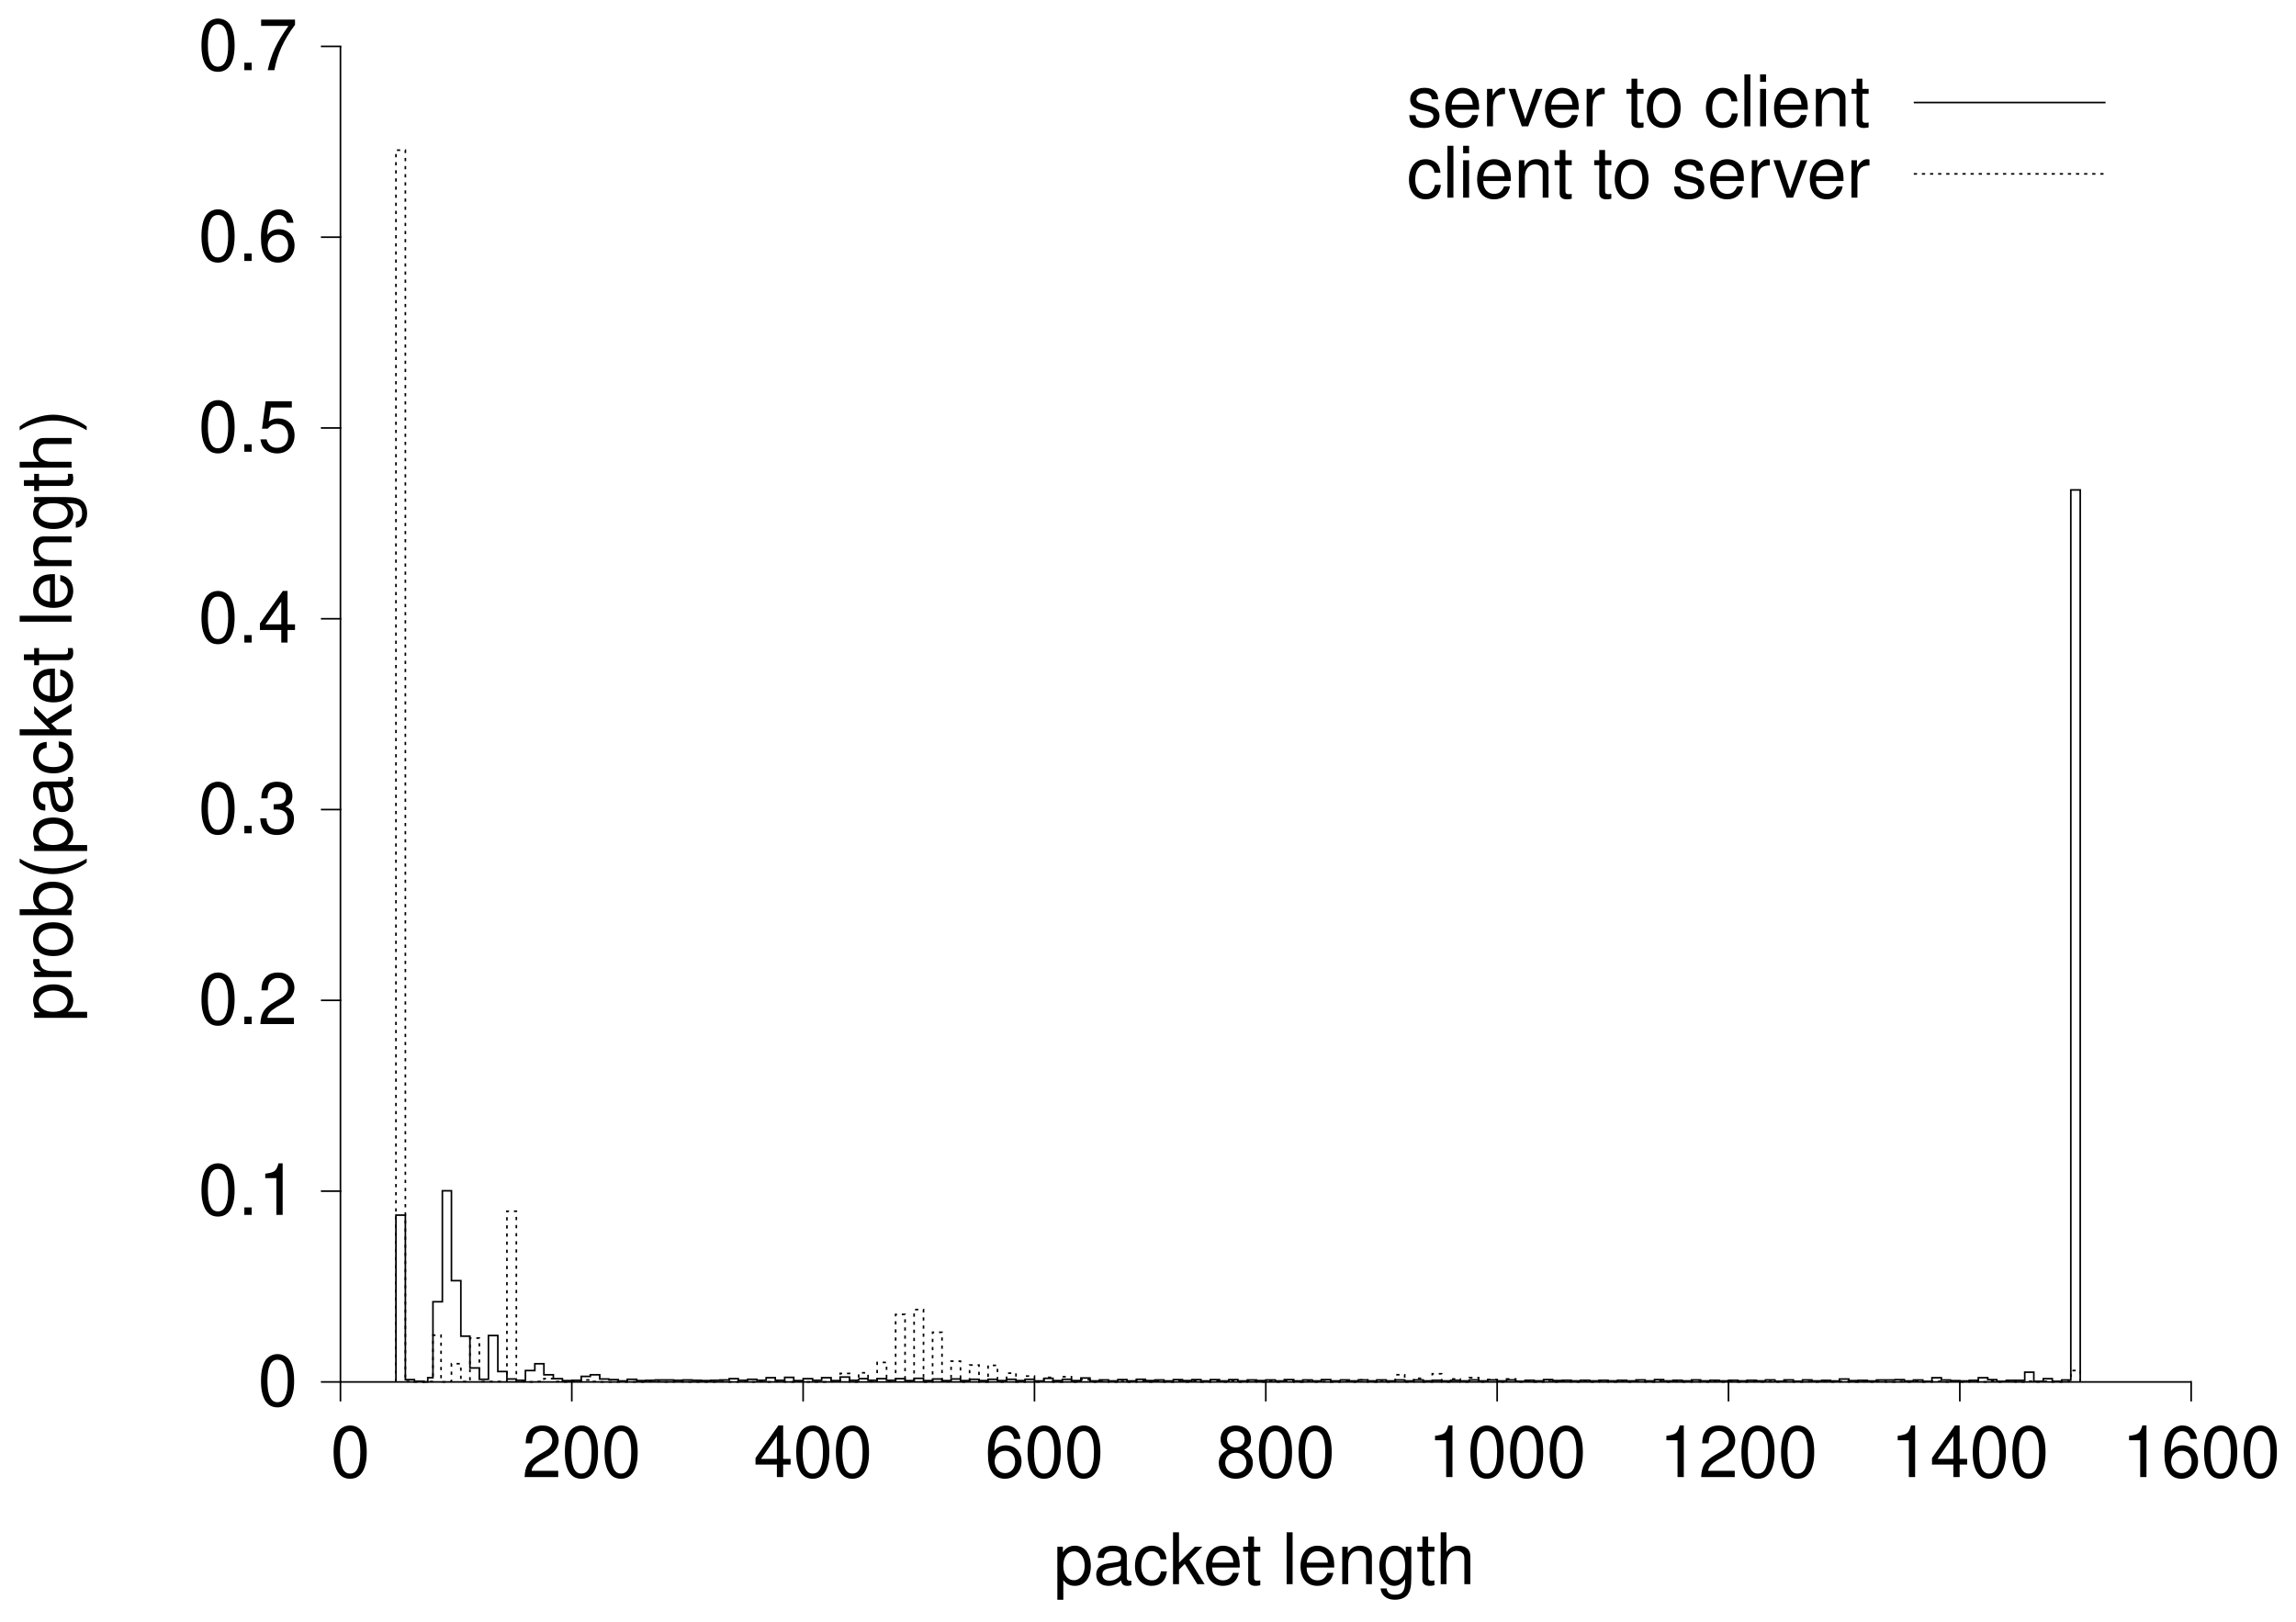
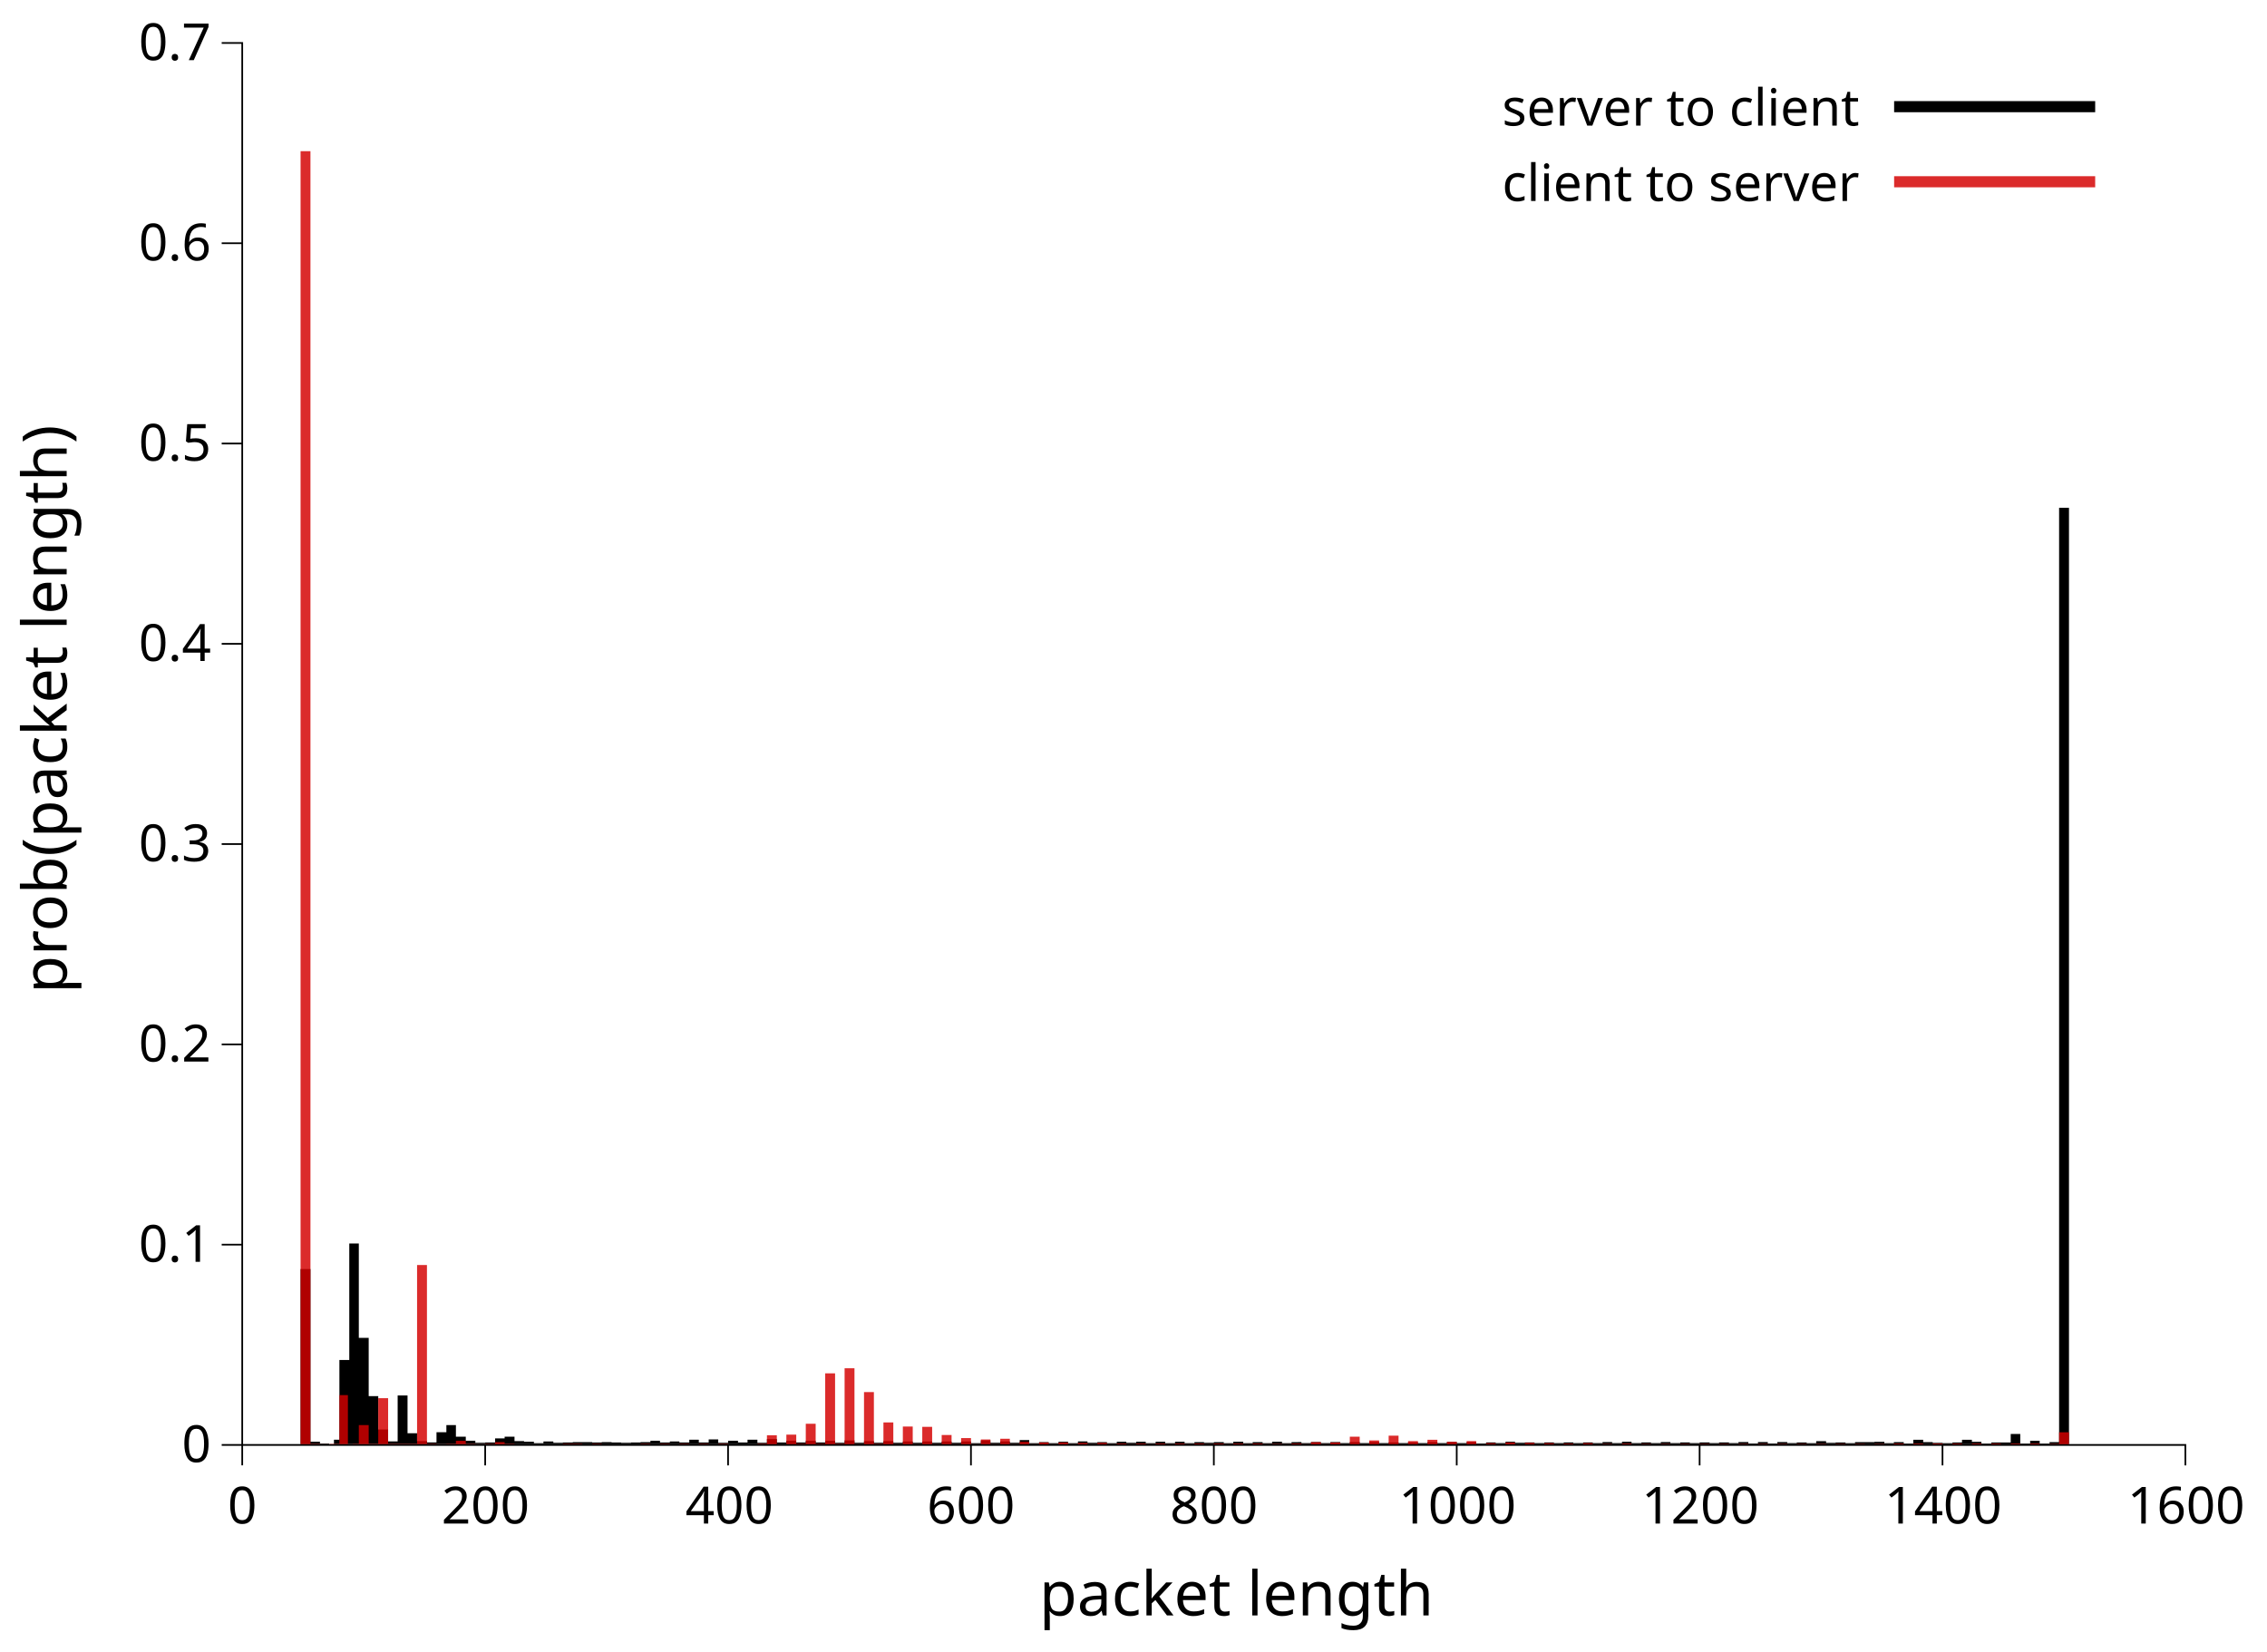
- <svg xmlns="http://www.w3.org/2000/svg" version="1.1" viewBox="0 0 235 166">
-   <g transform="translate(2,2)">
-     <g font-family="Helvetica" font-size="7.3px">
-       <text x="24.401" y="141.868">0</text>
-       <text x="18.308" y="122.341">0.1</text>
-       <text x="18.308" y="102.814">0.2</text>
-       <text x="18.308" y="83.287">0.3</text>
-       <text x="18.308" y="63.761">0.4</text>
-       <text x="18.308" y="44.234">0.5</text>
-       <text x="18.308" y="24.707">0.6</text>
-       <text x="18.308" y="5.18">0.7</text>
-       <text x="31.831" y="149.174">0</text>
-       <text x="51.447" y="149.174">200</text>
-       <text x="75.126" y="149.174">400</text>
-       <text x="98.804" y="149.174">600</text>
-       <text x="122.482" y="149.174">800</text>
-       <text x="144.129" y="149.174">1000</text>
-       <text x="167.807" y="149.174">1200</text>
-       <text x="191.485" y="149.174">1400</text>
-       <text x="215.163" y="149.174">1600</text>
-       <text x="141.992" y="10.925">server to client</text>
-       <text x="141.992" y="18.231">client to server</text>
-       <text x="105.832" y="160.133">packet length</text>
-       <text x="-102.559" y="5.326" transform="rotate(-90)">prob(packet length)</text>
-     </g>
-     <g fill="none" stroke="#000" stroke-width="0.166">
-       <path d="m32.846,2.746v136.69h189.42" />
-       <path d="m222.27,141.43,0-2.092m-23.678,2.092,0-2.092m-23.678,2.092,0-2.092m-23.678,2.092,0-2.092m-23.678,2.092,0-2.092m-23.678,2.092,0-2.092m-23.678,2.092,0-2.092m-23.678,2.092,0-2.092m-23.678,2.092,0-2.092" />
-       <path d="m30.846,2.746,2.092,0m-2.092,19.527,2.092,0m-2.092,19.527,2.092,0m-2.092,19.527,2.092,0m-2.092,19.527,2.092,0m-2.092,19.527,2.092,0m-2.092,19.527,2.092,0m-2.092,19.527,2.092,0" />
-       <path d="m193.88,8.491,19.627,0m-174.98,130.94v-17.069h0.963v16.837h0.93v0.166h0.897v0.066h0.465v-0.432h0.531v-7.771h0.963v-11.357h0.93v9.199h0.963v5.679h0.93v3.255h0.963v1.162h0.93v-4.483h0.963v3.686h0.93v0.764h0.963v0.133h0.93v-0.996h0.963v-0.697h0.93v1.129h0.963v0.399h0.93v0.199h0.963v-0.033h0.963v-0.399h0.93v-0.166h0.963v0.432h0.93v0.066h0.963v0.133h0.93v-0.166h0.963v0.133h0.93v-0.033h0.963v-0.033h1.893v0.033h0.93v-0.033h0.963v0.033h0.93v0.033h0.963v-0.033h0.93v-0.033h0.963v-0.133h0.93v0.166h0.963v-0.1h0.93v0.1h0.963v-0.266h0.93v0.266h0.963v-0.299h0.93v0.332h0.963v-0.199h0.963v0.166h0.93v-0.266h0.963v0.299h0.93v-0.365h0.963v0.332h0.93v-0.166" />
-       <path d="m85.881,139.1,0.963,0,0,0.166,0.93,0,0-0.166,0.963,0,0,0.166,0.93,0,0-0.166,0.963,0,0,0.199,0.93,0,0-0.232,0.963,0,0,0.232,0.93,0,0-0.166,0.963,0,0,0.166,0.93,0,0-0.166,0.963,0,0,0.166,0.93,0,0-0.133,0.963,0,0,0.133,0.93,0,0-0.133,0.963,0,0,0.133,0.93,0,0-0.133,0.963,0,0,0.133,0.93,0,0-0.133,0.963,0,0,0.166,0.963,0,0-0.266,0.93,0,0,0.232,0.963,0,0-0.133,0.93,0,0,0.133,0.963,0,0-0.266,0.93,0,0,0.299,0.963,0,0-0.1,0.93,0,0,0.1,0.963,0,0-0.133,0.93,0,0,0.133,0.963,0,0-0.166,0.93,0,0,0.133,0.963,0,0-0.066,0.93,0,0,0.1,0.963,0,0-0.133,0.93,0,0,0.1,0.963,0,0-0.1,0.93,0,0,0.133,0.963,0,0-0.133,0.93,0,0,0.133,0.963,0,0-0.133,0.93,0,0,0.133,0.963,0,0-0.1,0.93,0,0,0.066,0.963,0,0-0.066,0.963,0,0,0.1,0.93,0,0-0.133,0.963,0,0,0.133,0.93,0,0-0.1,0.963,0,0,0.1,0.93,0,0-0.133,0.963,0,0,0.133,0.93,0,0-0.1" />
-       <path d="m135.13,139.23,0.963,0,0,0.1,0.93,0,0-0.1,0.963,0,0,0.1,0.93,0,0-0.1,0.963,0,0,0.1,0.93,0,0-0.1,0.963,0,0,0.1,0.93,0,0-0.1,0.963,0,0,0.1,0.93,0,0-0.066,0.963,0,0,0.066,0.93,0,0-0.066,0.963,0,0,0.066,0.93,0,0-0.1,0.963,0,0,0.1,0.93,0,0-0.1,0.963,0,0,0.1,0.963,0,0-0.1,0.93,0,0,0.133,0.963,0,0-0.1,0.93,0,0,0.066,0.963,0,0-0.133,0.93,0,0,0.1,0.963,0,0-0.033,0.93,0,0,0.066,0.963,0,0-0.066,0.93,0,0,0.066,0.963,0,0-0.066,0.93,0,0,0.066,0.963,0,0-0.066,0.93,0,0,0.066,0.963,0,0-0.1,0.93,0,0,0.1,0.963,0,0-0.133,0.93,0,0,0.133,0.963,0,0-0.066,0.93,0,0,0.066,0.963,0,0-0.1,0.93,0,0,0.1,0.963,0,0-0.066,0.93,0,0,0.066,0.963,0,0-0.066,0.963,0,0,0.066,0.93,0,0-0.066,0.963,0,0,0.066,0.93,0,0-0.1,0.963,0,0,0.133,0.93,0,0-0.133,0.963,0,0,0.133,0.93,0,0-0.133,0.963,0,0,0.1,0.93,0,0-0.066" stroke="#000" />
-       <path d="m184.38,139.27,0.963,0,0,0.066,0.93,0,0-0.199,0.963,0,0,0.166,0.93,0,0-0.033,0.963,0,0,0.066,0.93,0,0-0.1,1.893,0,0-0.033,0.963,0,0,0.133,0.93,0,0-0.1,0.963,0,0,0.133,0.93,0,0-0.365,0.963,0,0,0.232,0.93,0,0,0.066,0.963,0,0,0.033,0.963,0,0-0.066,0.93,0,0-0.266,0.963,0,0,0.199,0.93,0,0,0.166,0.963,0,0-0.1,1.893,0,0-0.83,0.93,0,0,0.93,0.963,0,0-0.266,0.93,0,0,0.266,0.963,0,0-0.133,0.93,0,0-91.092,0.963,0,0,91.292" />
-       <path d="m193.88,15.797,19.627,0m-174.98,123.63v-126.06h0.963v126.03h0.93v0.033h0.963v-0.033h0.93v-4.749h0.83v4.782h0.465v-0.033h0.598v-1.827h0.963v1.827h0.93v-4.45h0.963v4.45h2.823v-17.435h0.963v17.435h0.93v0.033h0.963v-0.033h0.93v-0.299h0.963v0.299h0.93v0.033h0.963v-0.033h0.963v-0.166h0.93v0.166h0.963v0.033h4.716v-0.033h1.893v0.033h0.963v-0.033h0.93v0.033h3.786v-0.033h0.963v0.033h0.93v-0.033h0.963v0.033h0.93v-0.033h0.963v0.033h0.93v-0.033h0.963v0.033h0.93v-0.033h0.963v0.033h2.856v-0.033h0.93v-0.83h0.963v0.863h0.93v-0.93h0.963v0.897h0.93v-1.959h0.963v1.959h0.93v-6.874h0.963v6.874h0.93" stroke-dasharray="0.332, 0.498" />
-       <path d="m91.56,139.4,0-7.372,0.963,0,0,7.406,0.93,0,0-5.081,0.963,0,0,5.048,0.93,0,0-2.092,0.963,0,0,2.125,0.93,0,0-1.727,0.963,0,0,1.727,0.93,0,0-1.694,0.963,0,0,1.694,0.93,0,0-0.897,0.963,0,0,0.897,0.93,0,0-0.598,0.963,0,0,0.598,0.963,0,0-0.465,0.93,0,0,0.465,0.963,0,0-0.531,0.93,0,0,0.531,0.963,0,0-0.232,0.93,0,0,0.232,0.963,0,0-0.166,0.93,0,0,0.166,0.963,0,0-0.166,0.93,0,0,0.166,0.963,0,0-0.133,0.93,0,0,0.133,0.963,0,0-0.133,0.93,0,0,0.133,0.963,0,0-0.066,0.93,0,0,0.066,0.963,0,0-0.066,0.93,0,0,0.066,0.963,0,0-0.066,0.93,0,0,0.066,0.963,0,0-0.066,0.93,0,0,0.066,0.963,0,0-0.066,0.93,0,0,0.066,0.963,0,0-0.066,0.963,0,0,0.066,0.93,0,0-0.066,0.963,0,0,0.066,0.93,0,0-0.066,0.963,0,0,0.066,0.93,0,0-0.033,0.963,0,0,0.033,0.93,0,0-0.066,0.963,0,0,0.066,0.93,0,0-0.199,0.963,0,0,0.199,0.93,0,0-0.166,0.963,0,0,0.166,0.93,0" stroke-dasharray="0.332, 0.498" />
-       <path d="m140.81,139.43,0-0.731,0.963,0,0,0.731,0.93,0,0-0.365,0.963,0,0,0.365,0.93,0,0-0.83,0.963,0,0,0.83,0.93,0,0-0.299,0.963,0,0,0.299,0.93,0,0-0.432,0.963,0,0,0.432,0.93,0,0-0.232,0.963,0,0,0.232,0.963,0,0-0.299,0.93,0,0,0.299,0.963,0,0-0.1,0.93,0,0,0.1,0.963,0,0-0.166,0.93,0,0,0.166,0.963,0,0-0.133,0.93,0,0,0.133,0.963,0,0-0.1,0.93,0,0,0.1,0.963,0,0-0.066,0.93,0,0,0.066,0.963,0,0-0.1,0.93,0,0,0.1,0.963,0,0-0.033,0.93,0,0,0.033,0.963,0,0-0.066,0.93,0,0,0.066,0.963,0,0-0.033,0.93,0,0,0.033,0.963,0,0-0.033,0.93,0,0,0.033,0.963,0,0-0.033,0.93,0,0,0.033,0.963,0,0-0.033,0.963,0,0,0.033,0.93,0,0-0.033,0.963,0,0,0.033,0.93,0,0-0.033,0.963,0,0,0.033,0.93,0,0-0.033,0.963,0,0,0.033,0.93,0,0-0.033,0.963,0,0,0.033,0.93,0,0-0.033,0.963,0,0,0.033,0.93,0,0-0.033,0.963,0,0,0.033,0.93,0,0-0.033,0.963,0,0,0.033,0.93,0" stroke-dasharray="0.332, 0.498" />
-       <path d="m190.06,139.43,0-0.033,0.963,0,0,0.033,0.93,0,0-0.033,0.963,0,0,0.033,0.93,0,0-0.066,0.963,0,0,0.066,0.93,0,0-0.066,0.963,0,0,0.066,0.93,0,0-0.066,0.963,0,0,0.066,0.963,0,0-0.066,0.93,0,0,0.066,0.963,0,0-0.066,0.93,0,0,0.066,0.963,0,0-0.066,0.93,0,0,0.066,0.963,0,0-0.066,0.93,0,0,0.066,0.963,0,0-0.066,0.93,0,0,0.066,0.963,0,0-0.033,0.93,0,0-1.129,0.963,0,0,1.162" stroke-dasharray="0.332, 0.498" />
-     </g>
-   </g>
+ <svg xmlns="http://www.w3.org/2000/svg" version="1.1" viewBox="0 0 221 161">
+   <text style="font:5px Cabin;text-anchor:end;text-align:end" y="142.552" x="20.582">0</text>
+   <text style="font:5px Cabin;text-anchor:end;text-align:end" y="123.025" x="20.582">0.1</text>
+   <text style="font:5px Cabin;text-anchor:end;text-align:end" y="103.498" x="20.582">0.2</text>
+   <text style="font:5px Cabin;text-anchor:end;text-align:end" y="83.971" x="20.582">0.3</text>
+   <text style="font:5px Cabin;text-anchor:end;text-align:end" y="64.444" x="20.582">0.4</text>
+   <text style="font:5px Cabin;text-anchor:end;text-align:end" y="44.917" x="20.582">0.5</text>
+   <text style="font:5px Cabin;text-anchor:end;text-align:end" y="25.39" x="20.582">0.6</text>
+   <text style="font:5px Cabin;text-anchor:end;text-align:end" y="5.863" x="20.582">0.7</text>
+   <text style="font:5px Cabin;text-anchor:middle;text-align:center" y="148.541" x="23.622">0</text>
+   <text style="font:5px Cabin;text-anchor:middle;text-align:center" y="148.541" x="47.333">200</text>
+   <text style="font:5px Cabin;text-anchor:middle;text-align:center" y="148.541" x="71.101">400</text>
+   <text style="font:5px Cabin;text-anchor:middle;text-align:center" y="148.541" x="94.659">600</text>
+   <text style="font:5px Cabin;text-anchor:middle;text-align:center" y="148.541" x="118.344">800</text>
+   <text style="font:5px Cabin;text-anchor:middle;text-align:center" y="148.541" x="142.085">1000</text>
+   <text style="font:5px Cabin;text-anchor:middle;text-align:center" y="148.541" x="165.763">1200</text>
+   <text style="font:5px Cabin;text-anchor:middle;text-align:center" y="148.541" x="189.441">1400</text>
+   <text style="font:5px Cabin;text-anchor:middle;text-align:center" y="148.541" x="213.119">1600</text>
+   <text style="font:5px Cabin;text-anchor:end;text-align:end" y="12.249" x="181.266">server to client</text>
+   <text style="font:5px Cabin;text-anchor:end;text-align:end" y="19.598" x="181.266">client to server</text>
+   <text style="font:6px Cabin;text-anchor:start;text-align:start" y="157.5" x="101.31">packet length</text>
+   <text transform="rotate(-90)" style="font:6px Cabin;text-anchor:start;text-align:start" y="6.5" x="-96.858">prob(packet length)</text>
+   <path d="m47.298,142.87,0-1.994m23.678,1.994,0-1.994m23.678,1.994,0-1.994m23.678,1.994,0-1.994m23.678,1.994,0-1.994m23.678,1.994,0-1.994m23.678,1.994,0-1.994m23.678,1.994-0.002-1.993c-63.809,0.001-127.62,0.002-191.43,0m0-19.527,2.002,0m-2.002-19.527,2.002,0m-2.002-19.527,2.002,0m-2.002-19.527,2.002,0m-2.002-19.527,2.002,0m-2.002-19.527,2.002,0m-2.002-19.527,2.002,0c0,46.228,0,92.454,0,138.68" stroke="#000" stroke-width="0.166" fill="none" />
+   <path d="m184.65,9.858v1.083h19.6v-1.083z" fill="#000" />
+   <path d="m184.65,18.262v-1.083h19.6v1.083z" fill="#d40000" fill-opacity="0.83" />
+   <path d="m29.301,140.8,0-17.069,0.963,0,0,16.837,0.93,0,0,0.166,0.897,0,0,0.066,0.465,0,0-0.432,0.531,0,0-7.771,0.963,0,0-11.357,0.93,0,0,9.199,0.963,0,0,5.679,0.93,0,0,3.255,0.963,0,0,1.162,0.93,0,0-4.483,0.963,0,0,3.686,0.93,0,0,0.764,0.963,0,0,0.133,0.93,0,0-0.996,0.963,0,0-0.697,0.93,0,0,1.129,0.963,0,0,0.399,0.93,0,0,0.199,0.963,0,0-0.033,0.963,0,0-0.399,0.93,0,0-0.166,0.963,0,0,0.432,0.93,0,0,0.066,0.963,0,0,0.133,0.93,0,0-0.166,0.963,0,0,0.133,0.93,0,0-0.033,0.963,0,0-0.033,1.893,0,0,0.033,0.93,0,0-0.033,0.963,0,0,0.033,0.93,0,0,0.033,0.963,0,0-0.033,0.93,0,0-0.033,0.963,0,0-0.133,0.93,0,0,0.166,0.963,0,0-0.1,0.93,0,0,0.1,0.963,0,0-0.266,0.93,0,0,0.266,0.963,0,0-0.299,0.93,0,0,0.332,0.963,0,0-0.199,0.963,0,0,0.166,0.93,0,0-0.266,0.963,0,0,0.299,0.93,0,0-0.365,0.963,0,0,0.332,0.93,0-0.001-0.166,0.962,0,0,0.166,0.93,0,0-0.166,0.963,0,0,0.166,0.93,0,0-0.166,0.963,0,0,0.199,0.93,0,0-0.232,0.963,0,0,0.232,0.93,0,0-0.166,0.963,0,0,0.166,0.93,0,0-0.166,0.963,0,0,0.166,0.93,0,0-0.133,0.963,0,0,0.133,0.93,0,0-0.133,0.963,0,0,0.133,0.93,0,0-0.133,0.963,0,0,0.133,0.93,0,0-0.133,0.963,0,0,0.166,0.963,0,0-0.266,0.93,0,0,0.232,0.963,0,0-0.133,0.93,0,0,0.133,0.963,0,0-0.266,0.93,0,0,0.299,0.963,0,0-0.1,0.93,0,0,0.1,0.963,0,0-0.133,0.93,0,0,0.133,0.963,0,0-0.166,0.93,0,0,0.133,0.963,0,0-0.066,0.93,0,0,0.1,0.963,0,0-0.133,0.93,0,0,0.1,0.963,0,0-0.1,0.93,0,0,0.133,0.963,0,0-0.133,0.93,0,0,0.133,0.963,0,0-0.133,0.93,0,0,0.133,0.963,0,0-0.1,0.93,0,0,0.066,0.963,0,0-0.066,0.963,0,0,0.1,0.93,0,0-0.133,0.963,0,0,0.133,0.93,0,0-0.1,0.963,0,0,0.1,0.93,0,0-0.133,0.963,0,0,0.133,0.93,0,0-0.101,0.963-0.001,0,0.1,0.93,0,0-0.1,0.963,0,0,0.1,0.93,0,0-0.1,0.963,0,0,0.1,0.93,0,0-0.1,0.963,0,0,0.1,0.93,0,0-0.1,0.963,0,0,0.1,0.93,0,0-0.066,0.963,0,0,0.066,0.93,0,0-0.066,0.963,0,0,0.066,0.93,0,0-0.1,0.963,0,0,0.1,0.93,0,0-0.1,0.963,0,0,0.1,0.963,0,0-0.1,0.93,0,0,0.133,0.963,0,0-0.1,0.93,0,0,0.066,0.963,0,0-0.133,0.93,0,0,0.1,0.963,0,0-0.033,0.93,0,0,0.066,0.963,0,0-0.066,0.93,0,0,0.066,0.963,0,0-0.066,0.93,0,0,0.066,0.963,0,0-0.066,0.93,0,0,0.066,0.963,0,0-0.1,0.93,0,0,0.1,0.963,0,0-0.133,0.93,0,0,0.133,0.963,0,0-0.066,0.93,0,0,0.066,0.963,0,0-0.1,0.93,0,0,0.1,0.963,0,0-0.066,0.93,0,0,0.066,0.963,0,0-0.066,0.963,0,0,0.066,0.93,0,0-0.066,0.963,0,0,0.066,0.93,0,0-0.1,0.963,0,0,0.133,0.93,0,0-0.133,0.963,0,0,0.133,0.93,0,0-0.133,0.963,0,0,0.1,0.93,0,0.001-0.063,0.964,0.003,0,0.066,0.93,0,0-0.199,0.963,0,0,0.166,0.93,0,0-0.033,0.963,0,0,0.066,0.93,0,0-0.1,1.893,0,0-0.033,0.963,0,0,0.133,0.93,0,0-0.1,0.963,0,0,0.133,0.93,0,0-0.365,0.963,0,0,0.232,0.93,0,0,0.066,0.963,0,0,0.033,0.963,0,0-0.066,0.93,0,0-0.266,0.963,0,0,0.199,0.93,0,0,0.166,0.963,0,0-0.1,1.893,0,0-0.83,0.93,0,0,0.93,0.963,0,0-0.266,0.93,0,0,0.266,0.963,0,0-0.133,0.93,0,0-91.092,0.963,0,0,91.292" fill="#000" />
+   <path d="m29.301,140.8,0-126.06,0.963,0,0,126.03,0.93,0,0,0.033,0.963,0,0-0.033,0.93,0,0-4.749,0.83,0,0,4.782,0.465,0,0-0.033,0.598,0,0-1.827,0.963,0,0,1.827,0.93,0,0-4.45,0.963,0,0,4.45,2.823,0,0-17.435,0.963,0,0,17.435,0.93,0,0,0.033,0.963,0,0-0.033,0.93,0,0-0.299,0.963,0,0,0.299,0.93,0,0,0.033,0.963,0,0-0.033,0.963,0,0-0.166,0.93,0,0,0.166,0.963,0,0,0.033,4.716,0,0-0.033,1.893,0,0,0.033,0.963,0,0-0.033,0.93,0,0,0.033,3.786,0,0-0.033,0.963,0,0,0.033,0.93,0,0-0.033,0.963,0,0,0.033,0.93,0,0-0.033,0.963,0,0,0.033,0.93,0,0-0.033,0.963,0,0,0.033,0.93,0,0-0.033,0.963,0,0,0.033,2.856,0,0-0.033,0.93,0,0-0.83,0.963,0,0,0.863,0.93,0,0-0.93,0.963,0,0,0.897,0.93,0,0-1.959,0.963,0,0,1.959,0.93,0,0-6.874,0.963,0,0,6.874,0.929,0.002-0.001-7.371,0.963,0,0,7.406,0.93,0,0-5.081,0.963,0,0,5.048,0.93,0,0-2.092,0.963,0,0,2.125,0.93,0,0-1.727,0.963,0,0,1.727,0.93,0,0-1.694,0.963,0,0,1.694,0.93,0,0-0.897,0.963,0,0,0.897,0.93,0,0-0.598,0.963,0,0,0.598,0.963,0,0-0.465,0.93,0,0,0.465,0.963,0,0-0.531,0.93,0,0,0.531,0.963,0,0-0.232,0.93,0,0,0.232,0.963,0,0-0.166,0.93,0,0,0.166,0.963,0,0-0.166,0.93,0,0,0.166,0.963,0,0-0.133,0.93,0,0,0.133,0.963,0,0-0.133,0.93,0,0,0.133,0.963,0,0-0.066,0.93,0,0,0.066,0.963,0,0-0.066,0.93,0,0,0.066,0.963,0,0-0.066,0.93,0,0,0.066,0.963,0,0-0.066,0.93,0,0,0.066,0.963,0,0-0.066,0.93,0,0,0.066,0.963,0,0-0.066,0.963,0,0,0.066,0.93,0,0-0.066,0.963,0,0,0.066,0.93,0,0-0.066,0.963,0,0,0.066,0.93,0,0-0.033,0.963,0,0,0.033,0.93,0,0-0.066,0.963,0,0,0.066,0.93,0,0-0.199,0.963,0,0,0.199,0.93,0,0-0.166,0.963,0,0,0.166,0.93-0.002,0.001-0.732,0.963,0,0,0.731,0.93,0,0-0.365,0.963,0,0,0.365,0.93,0,0-0.83,0.963,0,0,0.83,0.93,0,0-0.299,0.963,0,0,0.299,0.93,0,0-0.432,0.963,0,0,0.432,0.93,0,0-0.232,0.963,0,0,0.232,0.963,0,0-0.299,0.93,0,0,0.299,0.963,0,0-0.1,0.93,0,0,0.1,0.963,0,0-0.166,0.93,0,0,0.166,0.963,0,0-0.133,0.93,0,0,0.133,0.963,0,0-0.1,0.93,0,0,0.1,0.963,0,0-0.066,0.93,0,0,0.066,0.963,0,0-0.1,0.93,0,0,0.1,0.963,0,0-0.033,0.93,0,0,0.033,0.963,0,0-0.066,0.93,0,0,0.066,0.963,0,0-0.033,0.93,0,0,0.033,0.963,0,0-0.033,0.93,0,0,0.033,0.963,0,0-0.033,0.93,0,0,0.033,0.963,0,0-0.033,0.963,0,0,0.033,0.93,0,0-0.033,0.963,0,0,0.033,0.93,0,0-0.033,0.963,0,0,0.033,0.93,0,0-0.033,0.963,0,0,0.033,0.93,0,0-0.033,0.963,0,0,0.033,0.93,0,0-0.033,0.963,0,0,0.033,0.93,0,0-0.033,0.963,0,0,0.033,0.93,0,0-0.033,0.963,0,0,0.033,0.93,0,0.001-0.033,0.963,0,0,0.033,0.93,0,0-0.033,0.963,0,0,0.033,0.93,0,0-0.066,0.963,0,0,0.066,0.93,0,0-0.066,0.963,0,0,0.066,0.93,0,0-0.066,0.963,0,0,0.066,0.963,0,0-0.066,0.93,0,0,0.066,0.963,0,0-0.066,0.93,0,0,0.066,0.963,0,0-0.066,0.93,0,0,0.066,0.963,0,0-0.066,0.93,0,0,0.066,0.963,0,0-0.066,0.93,0,0,0.066,0.963,0,0-0.033,0.93,0,0-1.129,0.963,0,0,1.162" fill="#d40000" fill-opacity="0.83" />
</svg>
